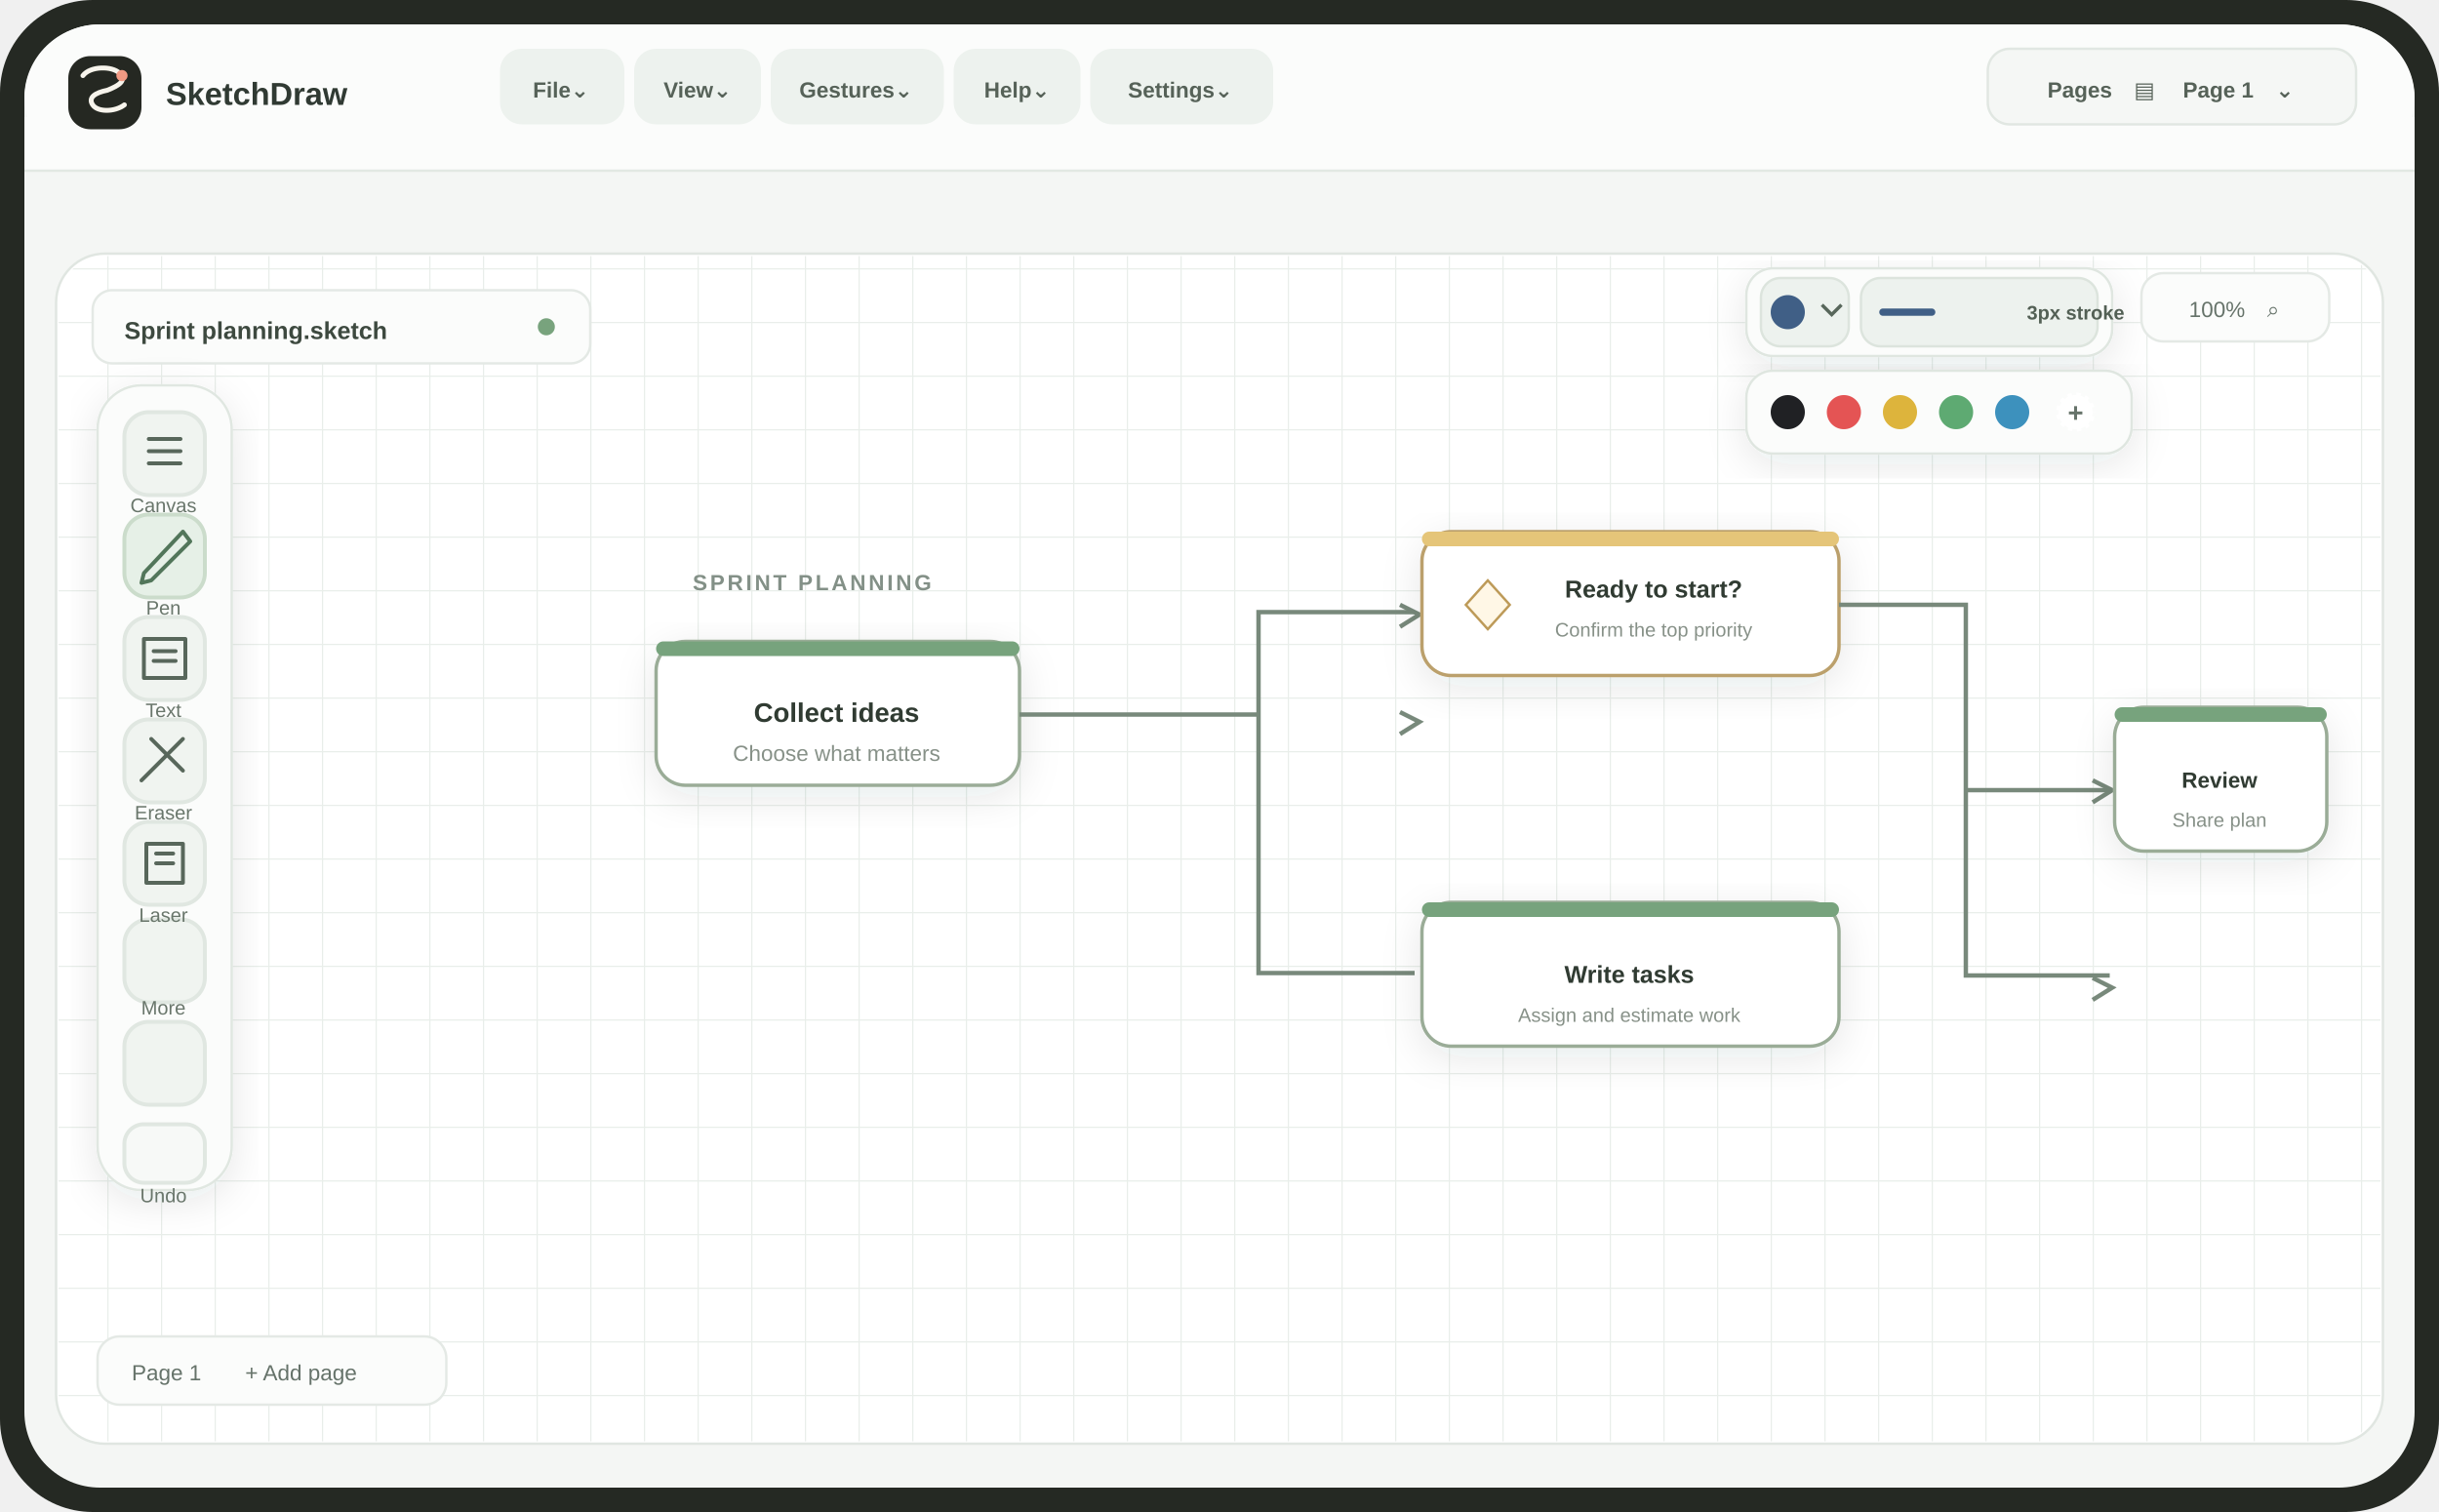
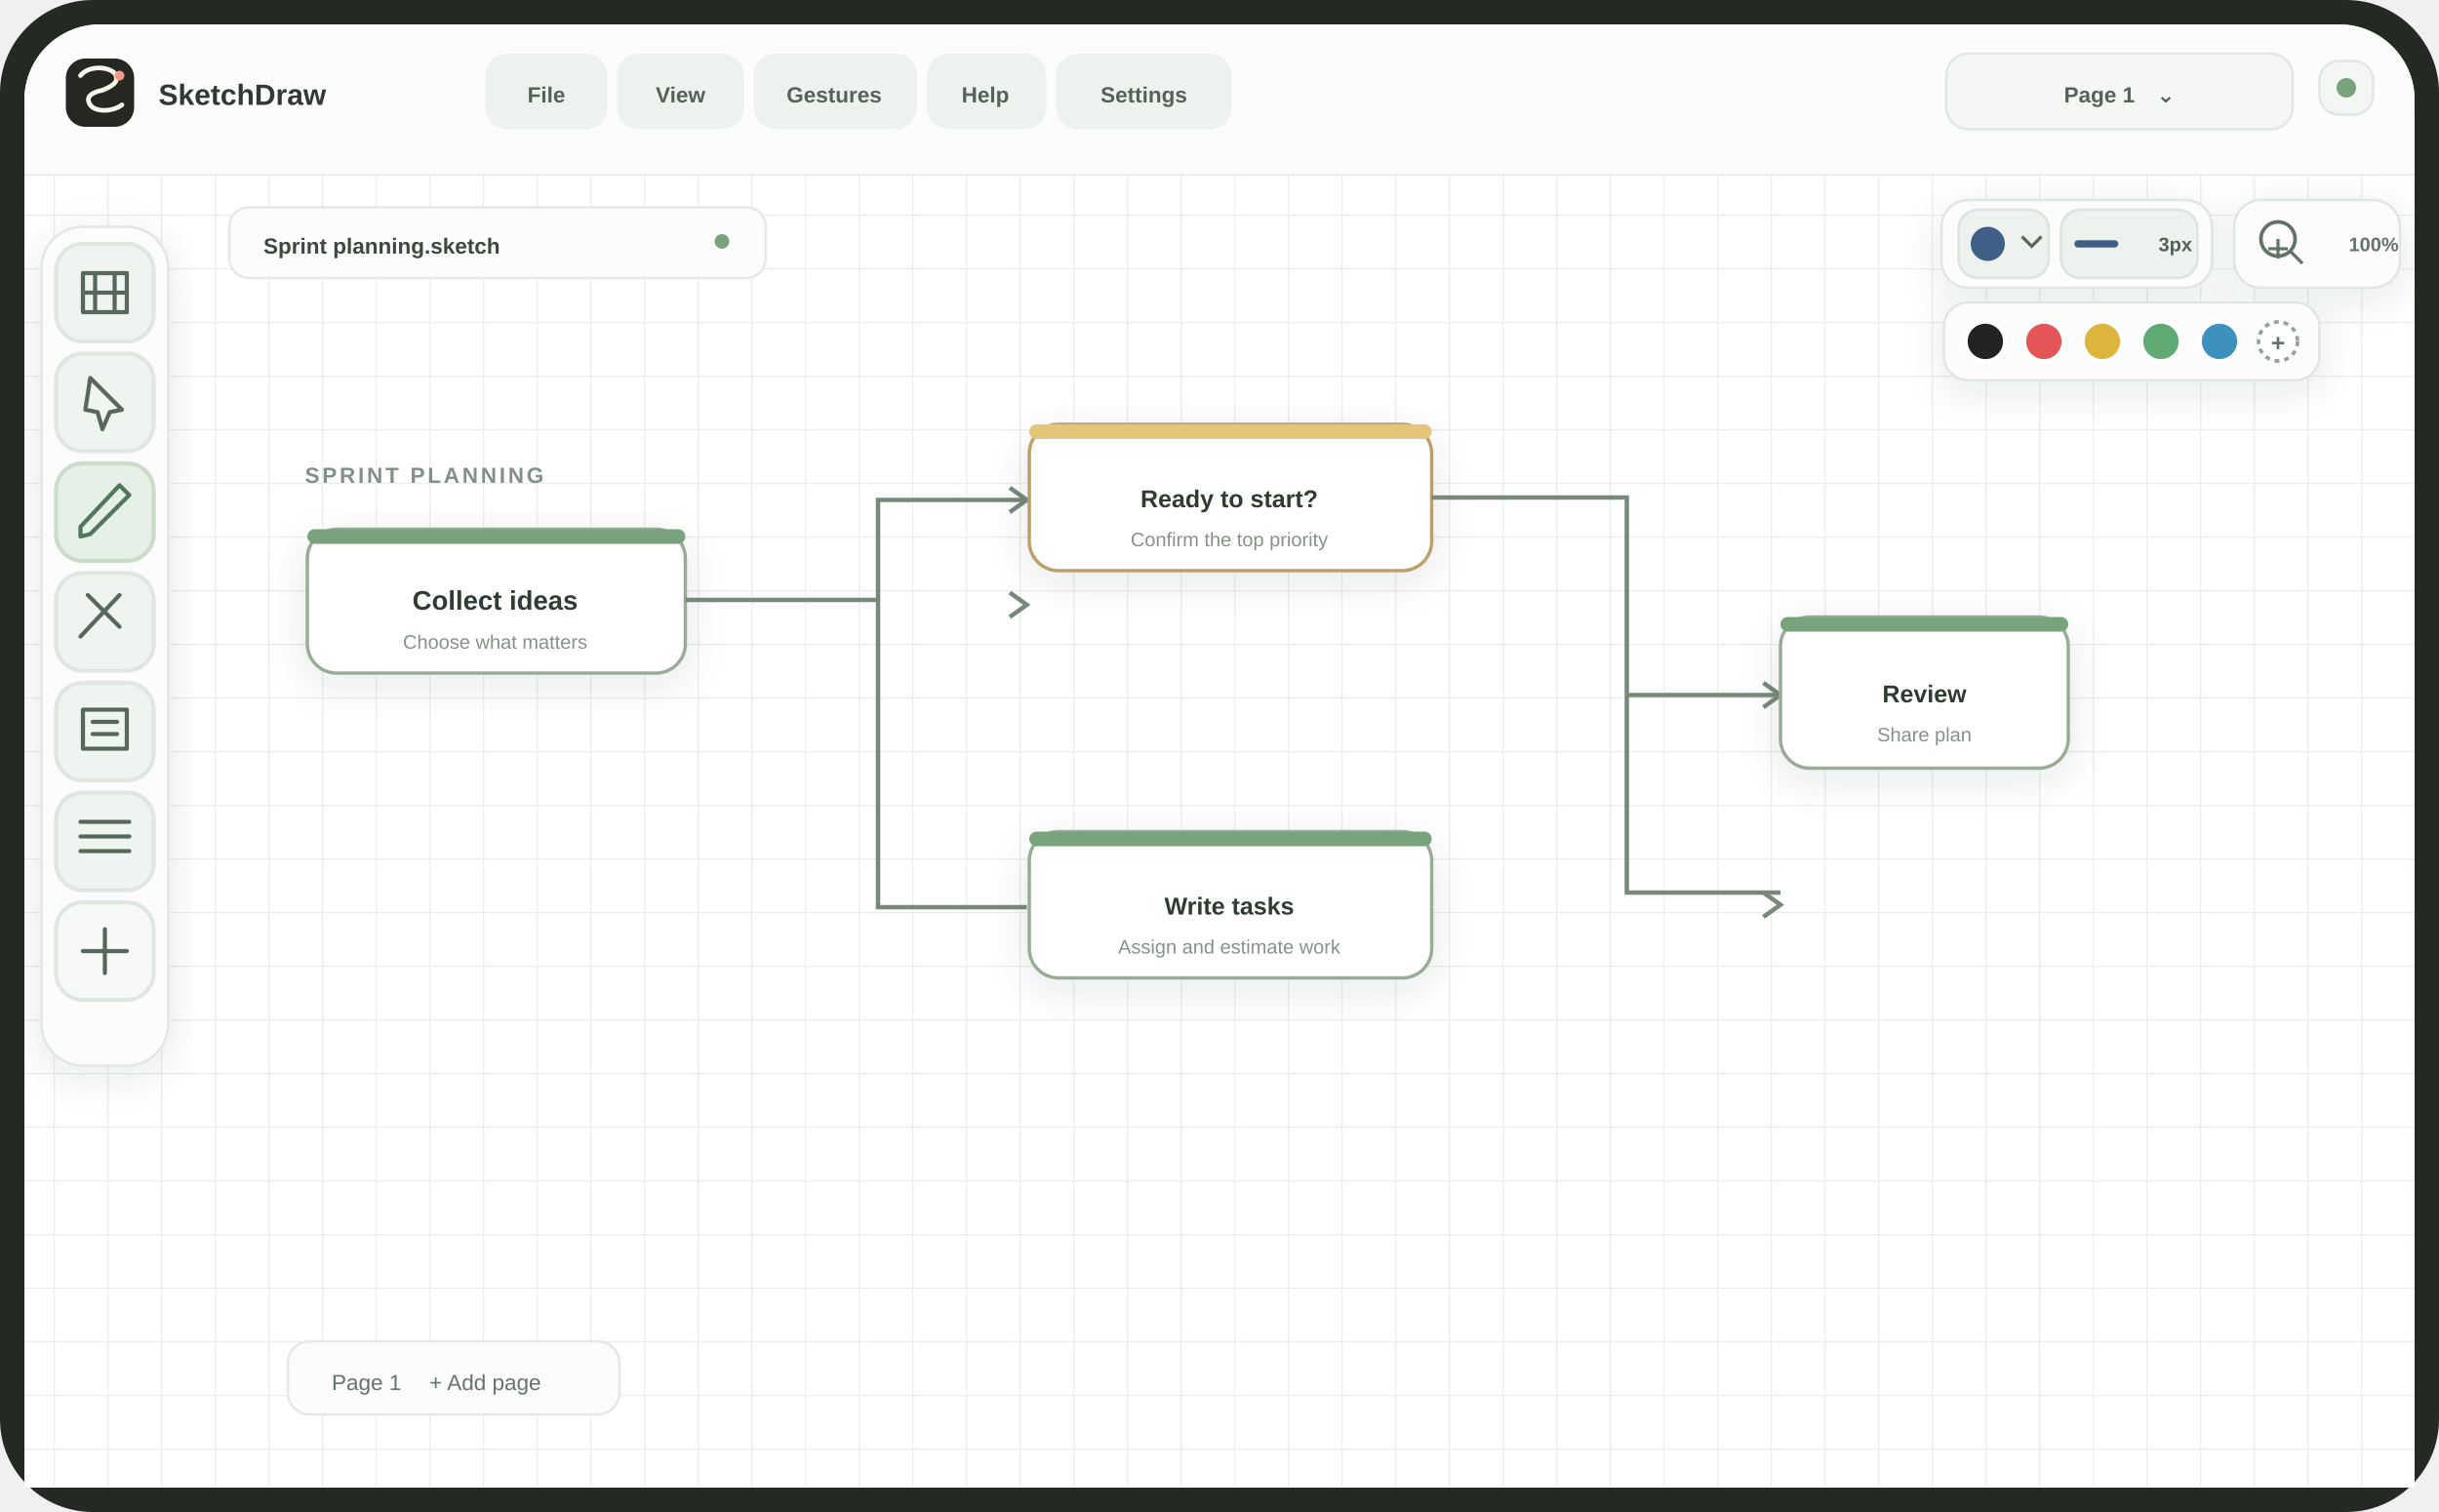
<svg xmlns="http://www.w3.org/2000/svg" viewBox="0 0 1000 620" role="img" aria-labelledby="title desc">
  <defs>
-     <pattern id="touch-grid" width="22" height="22" patternUnits="userSpaceOnUse">
+     <pattern id="landscape-grid" width="22" height="22" patternUnits="userSpaceOnUse">
      <path d="M22 0H0v22" fill="none" stroke="#e9eeea" />
    </pattern>
-     <filter id="touch-shadow" x="-20%" y="-20%" width="140%" height="150%">
+     <filter id="landscape-shadow" x="-20%" y="-20%" width="140%" height="150%">
      <feDropShadow dx="0" dy="4" stdDeviation="8" flood-color="#25352b" flood-opacity=".1" />
    </filter>
  </defs>
  <rect width="1000" height="620" rx="38" fill="#252923" />
  <rect x="10" y="10" width="980" height="600" rx="31" fill="#f4f6f4" />
-   <rect x="10" y="10" width="980" height="60" rx="31" fill="#fbfcfb" />
-   <rect x="10" y="48" width="980" height="22" fill="#fbfcfb" />
-   <path d="M10 70h980" stroke="#e2e8e3" />
-   <rect x="28" y="23" width="30" height="30" rx="9" fill="#252822" />
-   <path d="M34 31c3-4 12-4 15-1 3 3 0 5-5 7-5 1-8 3-6 6 2 3 9 3 13 0" fill="none" stroke="#f7f4ec" stroke-width="2" stroke-linecap="round" />
-   <circle cx="50" cy="31" r="2.3" fill="#f29a83" />
-   <text x="68" y="43" fill="#303a33" font-family="Segoe UI,Arial,sans-serif" font-size="13" font-weight="700">SketchDraw</text>
+   <rect x="10" y="10" width="980" height="62" rx="31" fill="#fbfcfb" />
+   <rect x="10" y="48" width="980" height="24" fill="#fbfcfb" />
+   <path d="M10 72h980" stroke="#e2e8e3" />
+   <rect x="27" y="24" width="28" height="28" rx="8" fill="#252822" />
+   <path d="M33 31c3-4 11-4 14-1 2 3 0 5-5 7-5 1-7 3-5 6 2 3 9 3 13 0" fill="none" stroke="#f7f4ec" stroke-width="1.9" stroke-linecap="round" />
+   <circle cx="49" cy="31" r="2" fill="#f29a83" />
+   <text x="65" y="43" fill="#303a33" font-family="Segoe UI,Arial,sans-serif" font-size="12" font-weight="700">SketchDraw</text>
  <g font-family="Segoe UI,Arial,sans-serif" font-size="9" font-weight="600" fill="#566258" text-anchor="middle">
-     <rect x="205" y="20" width="51" height="31" rx="9" fill="#edf2ee" />
-     <text x="230" y="40">File⌄</text>
-     <rect x="260" y="20" width="52" height="31" rx="9" fill="#edf2ee" />
-     <text x="286" y="40">View⌄</text>
-     <rect x="316" y="20" width="71" height="31" rx="9" fill="#edf2ee" />
-     <text x="351" y="40">Gestures⌄</text>
-     <rect x="391" y="20" width="52" height="31" rx="9" fill="#edf2ee" />
-     <text x="417" y="40">Help⌄</text>
-     <rect x="447" y="20" width="75" height="31" rx="9" fill="#edf2ee" />
-     <text x="484" y="40">Settings⌄</text>
-     <rect x="815" y="20" width="151" height="31" rx="9" fill="#f5f7f5" stroke="#e1e7e2" />
-     <text x="890" y="40">Pages　▤　 Page 1　⌄</text>
+     <rect x="199" y="22" width="50" height="31" rx="9" fill="#edf2ee" />
+     <text x="224" y="42">File</text>
+     <rect x="253" y="22" width="52" height="31" rx="9" fill="#edf2ee" />
+     <text x="279" y="42">View</text>
+     <rect x="309" y="22" width="67" height="31" rx="9" fill="#edf2ee" />
+     <text x="342" y="42">Gestures</text>
+     <rect x="380" y="22" width="49" height="31" rx="9" fill="#edf2ee" />
+     <text x="404" y="42">Help</text>
+     <rect x="433" y="22" width="72" height="31" rx="9" fill="#edf2ee" />
+     <text x="469" y="42">Settings</text>
+     <rect x="798" y="22" width="142" height="31" rx="9" fill="#f5f7f5" stroke="#e1e7e2" />
+     <text x="869" y="42">Page 1　⌄</text>
  </g>
-   <rect x="23" y="104" width="954" height="488" rx="20" fill="#fff" stroke="#e0e6e1" />
-   <rect x="24" y="105" width="952" height="486" rx="19" fill="url(#touch-grid)" />
-   <rect x="38" y="119" width="204" height="30" rx="8" fill="#fbfcfb" stroke="#e4e9e5" />
-   <text x="51" y="139" fill="#3d493f" font-family="Segoe UI,Arial,sans-serif" font-size="10" font-weight="600">Sprint planning.sketch</text>
-   <circle cx="224" cy="134" r="3.5" fill="#78a37d" />
-   <rect x="40" y="158" width="55" height="330" rx="18" fill="#fbfcfb" stroke="#e0e7e1" filter="url(#touch-shadow)" />
-   <g stroke="#58675b" stroke-width="1.6" stroke-linecap="round" stroke-linejoin="round" fill="none">
-     <rect x="51" y="169" width="33" height="34" rx="10" fill="#f0f4f0" stroke="#e0e7e1" />
-     <path d="M61 180h13m-13 5h13m-13 5h13" />
-     <rect x="51" y="211" width="33" height="34" rx="10" fill="#e6f0e7" stroke="#cbdccb" />
-     <path d="m59 235 16-17 3 4-16 16-4 1z" stroke="#52765a" />
-     <rect x="51" y="253" width="33" height="34" rx="10" fill="#f0f4f0" stroke="#e0e7e1" />
-     <path d="M59 262h17v16H59zM63 267h9m-9 4h9" />
-     <rect x="51" y="295" width="33" height="34" rx="10" fill="#f0f4f0" stroke="#e0e7e1" />
-     <path d="m58 320 17-17m-13 0 13 13" />
-     <rect x="51" y="337" width="33" height="34" rx="10" fill="#f0f4f0" stroke="#e0e7e1" />
-     <path d="M60 346h15v16H60zM64 350h7m-7 4h7" />
-     <path d="M58 383h19m-19 6h19" />
-     <rect x="51" y="377" width="33" height="34" rx="10" fill="#f0f4f0" stroke="#e0e7e1" />
-     <path d="M59 430h16m-8-8v16" />
-     <rect x="51" y="419" width="33" height="34" rx="10" fill="#f0f4f0" stroke="#e0e7e1" />
-     <path d="m59 474 5 5 10-12" />
-     <rect x="51" y="461" width="33" height="24" rx="8" fill="#f7f9f7" stroke="#e0e7e1" />
+   <rect x="951" y="25" width="22" height="22" rx="8" fill="#f3f6f3" stroke="#e1e7e2" />
+   <circle cx="962" cy="36" r="4" fill="#78a37d" />
+   <rect x="10" y="72" width="980" height="538" fill="#fff" />
+   <rect x="10" y="72" width="980" height="538" fill="url(#landscape-grid)" />
+   <rect x="94" y="85" width="220" height="29" rx="8" fill="#fbfcfb" stroke="#e4e9e5" />
+   <text x="108" y="104" fill="#3d493f" font-family="Segoe UI,Arial,sans-serif" font-size="9" font-weight="600">Sprint planning.sketch</text>
+   <circle cx="296" cy="99" r="3" fill="#78a37d" />
+   <rect x="17" y="93" width="52" height="344" rx="17" fill="#fbfcfb" stroke="#e0e7e1" filter="url(#landscape-shadow)" />
+   <g fill="none" stroke="#58675b" stroke-width="1.7" stroke-linecap="round" stroke-linejoin="round">
+     <rect x="23" y="100" width="40" height="40" rx="11" fill="#f0f4f0" stroke="#e0e7e1" />
+     <path d="M34 112h18v16H34zM39 112v16m8-16v16m-13-8h18" />
+     <rect x="23" y="145" width="40" height="40" rx="11" fill="#f0f4f0" stroke="#e0e7e1" />
+     <path d="m37 155 13 13-5 1-3 7-2-7-5-1z" />
+     <rect x="23" y="190" width="40" height="40" rx="11" fill="#e6f0e7" stroke="#cbdccb" />
+     <path d="m33 216 16-17 4 4-16 16-4 1z" stroke="#52765a" />
+     <rect x="23" y="235" width="40" height="40" rx="11" fill="#f0f4f0" stroke="#e0e7e1" />
+     <path d="m33 261 16-17m-13 0 13 13" />
+     <rect x="23" y="280" width="40" height="40" rx="11" fill="#f0f4f0" stroke="#e0e7e1" />
+     <path d="M34 291h18v16H34zM38 296h10m-10 5h10" />
+     <rect x="23" y="325" width="40" height="40" rx="11" fill="#f0f4f0" stroke="#e0e7e1" />
+     <path d="M33 337h20m-20 6h20m-20 6h20" />
+     <rect x="23" y="370" width="40" height="40" rx="11" fill="#f7f9f7" stroke="#e0e7e1" />
+     <path d="M34 390h18m-9-9v18" />
  </g>
-   <g font-family="Segoe UI,Arial,sans-serif" text-anchor="middle" fill="#69766b" font-size="8">
-     <text x="67" y="210">Canvas</text>
-     <text x="67" y="252">Pen</text>
-     <text x="67" y="294">Text</text>
-     <text x="67" y="336">Eraser</text>
-     <text x="67" y="378">Laser</text>
-     <text x="67" y="416">More</text>
-     <text x="67" y="493">Undo</text>
+   <g filter="url(#landscape-shadow)">
+     <rect x="796" y="82" width="111" height="36" rx="11" fill="#fbfcfb" stroke="#dfe6e0" />
+     <rect x="803" y="86" width="37" height="28" rx="8" fill="#edf2ee" stroke="#dce4dd" />
+     <circle cx="815" cy="100" r="7" fill="#405f86" />
+     <path d="m829 97 4 4 4-4" fill="none" stroke="#58675b" stroke-width="1.3" />
+     <rect x="845" y="86" width="56" height="28" rx="8" fill="#edf2ee" stroke="#dce4dd" />
+     <path d="M852 100h15" stroke="#405f86" stroke-width="3" stroke-linecap="round" />
+     <text x="885" y="103" fill="#536055" font-family="Segoe UI,Arial,sans-serif" font-size="8" font-weight="700">3px</text>
+     <rect x="916" y="82" width="68" height="36" rx="11" fill="#fbfcfb" stroke="#dfe6e0" />
+     <circle cx="934" cy="98" r="7" fill="none" stroke="#647267" stroke-width="1.5" />
+     <path d="m939 103 5 5m-10-10v8m-4-4h8" fill="none" stroke="#647267" stroke-width="1.3" />
+     <text x="963" y="103" fill="#66736a" font-family="Segoe UI,Arial,sans-serif" font-size="8" font-weight="650">100%</text>
+     <rect x="797" y="124" width="154" height="32" rx="10" fill="#fbfcfb" stroke="#dfe6e0" />
+     <g stroke="#fff" stroke-width="1.5">
+       <circle cx="814" cy="140" r="8" fill="#202124" />
+       <circle cx="838" cy="140" r="8" fill="#e45454" />
+       <circle cx="862" cy="140" r="8" fill="#ddb43c" />
+       <circle cx="886" cy="140" r="8" fill="#5eaa72" />
+       <circle cx="910" cy="140" r="8" fill="#3d91bd" />
+       <circle cx="934" cy="140" r="8" fill="#fff" stroke="#97a399" stroke-dasharray="2 2" />
+     </g>
+     <text x="934" y="144" text-anchor="middle" fill="#66736a" font-family="Segoe UI,Arial,sans-serif" font-size="10" font-weight="700">+</text>
  </g>
-   <rect x="716" y="110" width="150" height="36" rx="11" fill="#fbfcfb" stroke="#dfe6e0" filter="url(#touch-shadow)" />
-   <rect x="722" y="114" width="36" height="28" rx="8" fill="#edf2ee" stroke="#dce4dd" />
-   <circle cx="733" cy="128" r="7" fill="#405f86" />
-   <path d="m747 125 4 4 4-4" fill="none" stroke="#58675b" stroke-width="1.4" />
-   <rect x="763" y="114" width="97" height="28" rx="8" fill="#edf2ee" stroke="#dce4dd" />
-   <path d="M772 128h20" stroke="#405f86" stroke-width="3" stroke-linecap="round" />
-   <text x="831" y="131" fill="#536055" font-family="Segoe UI,Arial,sans-serif" font-size="8" font-weight="700">3px stroke</text>
-   <rect x="716" y="152" width="158" height="34" rx="11" fill="#fbfcfb" stroke="#dfe6e0" filter="url(#touch-shadow)" />
-   <g stroke="#fbfcfb" stroke-width="2">
-     <circle cx="733" cy="169" r="8" fill="#202124" />
-     <circle cx="756" cy="169" r="8" fill="#e45454" />
-     <circle cx="779" cy="169" r="8" fill="#ddb43c" />
-     <circle cx="802" cy="169" r="8" fill="#5eaa72" />
-     <circle cx="825" cy="169" r="8" fill="#3d91bd" />
-     <circle cx="851" cy="169" r="8" fill="#fff" stroke-dasharray="2 2" />
-   </g>
-   <text x="851" y="173" text-anchor="middle" fill="#66736a" font-family="Segoe UI,Arial,sans-serif" font-size="11" font-weight="700">+</text>
  <g font-family="Segoe UI,Arial,sans-serif">
-     <text x="284" y="242" fill="#839087" font-size="9" font-weight="700" letter-spacing="1.1">SPRINT PLANNING</text>
-     <rect x="269" y="263" width="149" height="59" rx="12" fill="#fff" stroke="#9aac97" stroke-width="1.4" filter="url(#touch-shadow)" />
-     <rect x="269" y="263" width="149" height="6" rx="3" fill="#77a37d" />
-     <text x="343" y="296" text-anchor="middle" fill="#303b32" font-size="11" font-weight="700">Collect ideas</text>
-     <text x="343" y="312" text-anchor="middle" fill="#879188" font-size="9">Choose what matters</text>
-     <path d="M418 293h98v-42h64m-64 42v106h64" fill="none" stroke="#78897b" stroke-width="1.8" />
-     <path d="m574 248 8 4-8 5m0 35 8 4-8 5" fill="none" stroke="#78897b" stroke-width="1.8" />
-     <rect x="583" y="218" width="171" height="59" rx="12" fill="#fff" stroke="#bba06c" stroke-width="1.4" filter="url(#touch-shadow)" />
-     <rect x="583" y="218" width="171" height="6" rx="3" fill="#e5c579" />
-     <path d="m601 248 9-10 9 10-9 10z" fill="#fff7e6" stroke="#bd9a58" />
-     <text x="678" y="245" text-anchor="middle" fill="#303b32" font-size="10" font-weight="700">Ready to start?</text>
-     <text x="678" y="261" text-anchor="middle" fill="#879188" font-size="8">Confirm the top priority</text>
-     <rect x="583" y="370" width="171" height="59" rx="12" fill="#fff" stroke="#9aac97" stroke-width="1.4" filter="url(#touch-shadow)" />
-     <rect x="583" y="370" width="171" height="6" rx="3" fill="#77a37d" />
-     <text x="668" y="403" text-anchor="middle" fill="#303b32" font-size="10" font-weight="700">Write tasks</text>
-     <text x="668" y="419" text-anchor="middle" fill="#879188" font-size="8">Assign and estimate work</text>
-     <path d="M754 248h52v76h59m-59-76v152h59" fill="none" stroke="#78897b" stroke-width="1.8" />
-     <path d="m858 320 8 4-8 5m0 72 8 4-8 5" fill="none" stroke="#78897b" stroke-width="1.8" />
-     <rect x="867" y="290" width="87" height="59" rx="12" fill="#fff" stroke="#9aac97" stroke-width="1.4" filter="url(#touch-shadow)" />
-     <rect x="867" y="290" width="87" height="6" rx="3" fill="#77a37d" />
-     <text x="910" y="323" text-anchor="middle" fill="#303b32" font-size="9" font-weight="700">Review</text>
-     <text x="910" y="339" text-anchor="middle" fill="#879188" font-size="8">Share plan</text>
-     <rect x="40" y="548" width="143" height="28" rx="9" fill="#fbfcfb" stroke="#e4e9e5" />
-     <text x="54" y="566" fill="#66736a" font-size="9">Page 1　　+ Add page</text>
-     <rect x="878" y="112" width="77" height="28" rx="9" fill="#fbfcfb" stroke="#e4e9e5" />
-     <text x="916" y="130" text-anchor="middle" fill="#66736a" font-size="9">100%　⌕</text>
+     <text x="125" y="198" fill="#839087" font-size="9" font-weight="700" letter-spacing="1.1">SPRINT PLANNING</text>
+     <rect x="126" y="217" width="155" height="59" rx="12" fill="#fff" stroke="#9aac97" stroke-width="1.4" filter="url(#landscape-shadow)" />
+     <rect x="126" y="217" width="155" height="6" rx="3" fill="#77a37d" />
+     <text x="203" y="250" text-anchor="middle" fill="#303b32" font-size="11" font-weight="700">Collect ideas</text>
+     <text x="203" y="266" text-anchor="middle" fill="#879188" font-size="8">Choose what matters</text>
+     <path d="M281 246h79v-41h61m-61 41v126h61" fill="none" stroke="#78897b" stroke-width="1.8" />
+     <path d="m414 200 7 5-7 5m0 33 7 5-7 5" fill="none" stroke="#78897b" stroke-width="1.8" />
+     <rect x="422" y="174" width="165" height="60" rx="12" fill="#fff" stroke="#bba06c" stroke-width="1.4" filter="url(#landscape-shadow)" />
+     <rect x="422" y="174" width="165" height="6" rx="3" fill="#e5c579" />
+     <text x="504" y="208" text-anchor="middle" fill="#303b32" font-size="10" font-weight="700">Ready to start?</text>
+     <text x="504" y="224" text-anchor="middle" fill="#879188" font-size="8">Confirm the top priority</text>
+     <rect x="422" y="341" width="165" height="60" rx="12" fill="#fff" stroke="#9aac97" stroke-width="1.4" filter="url(#landscape-shadow)" />
+     <rect x="422" y="341" width="165" height="6" rx="3" fill="#77a37d" />
+     <text x="504" y="375" text-anchor="middle" fill="#303b32" font-size="10" font-weight="700">Write tasks</text>
+     <text x="504" y="391" text-anchor="middle" fill="#879188" font-size="8">Assign and estimate work</text>
+     <path d="M587 204h80v81h63m-63-81v162h63" fill="none" stroke="#78897b" stroke-width="1.8" />
+     <path d="m723 280 7 5-7 5m0 76 7 5-7 5" fill="none" stroke="#78897b" stroke-width="1.8" />
+     <rect x="730" y="253" width="118" height="62" rx="12" fill="#fff" stroke="#9aac97" stroke-width="1.4" filter="url(#landscape-shadow)" />
+     <rect x="730" y="253" width="118" height="6" rx="3" fill="#77a37d" />
+     <text x="789" y="288" text-anchor="middle" fill="#303b32" font-size="10" font-weight="700">Review</text>
+     <text x="789" y="304" text-anchor="middle" fill="#879188" font-size="8">Share plan</text>
+     <rect x="118" y="550" width="136" height="30" rx="9" fill="#fbfcfb" stroke="#e4e9e5" />
+     <text x="136" y="570" fill="#66736a" font-size="9">Page 1　 + Add page</text>
  </g>
</svg>
